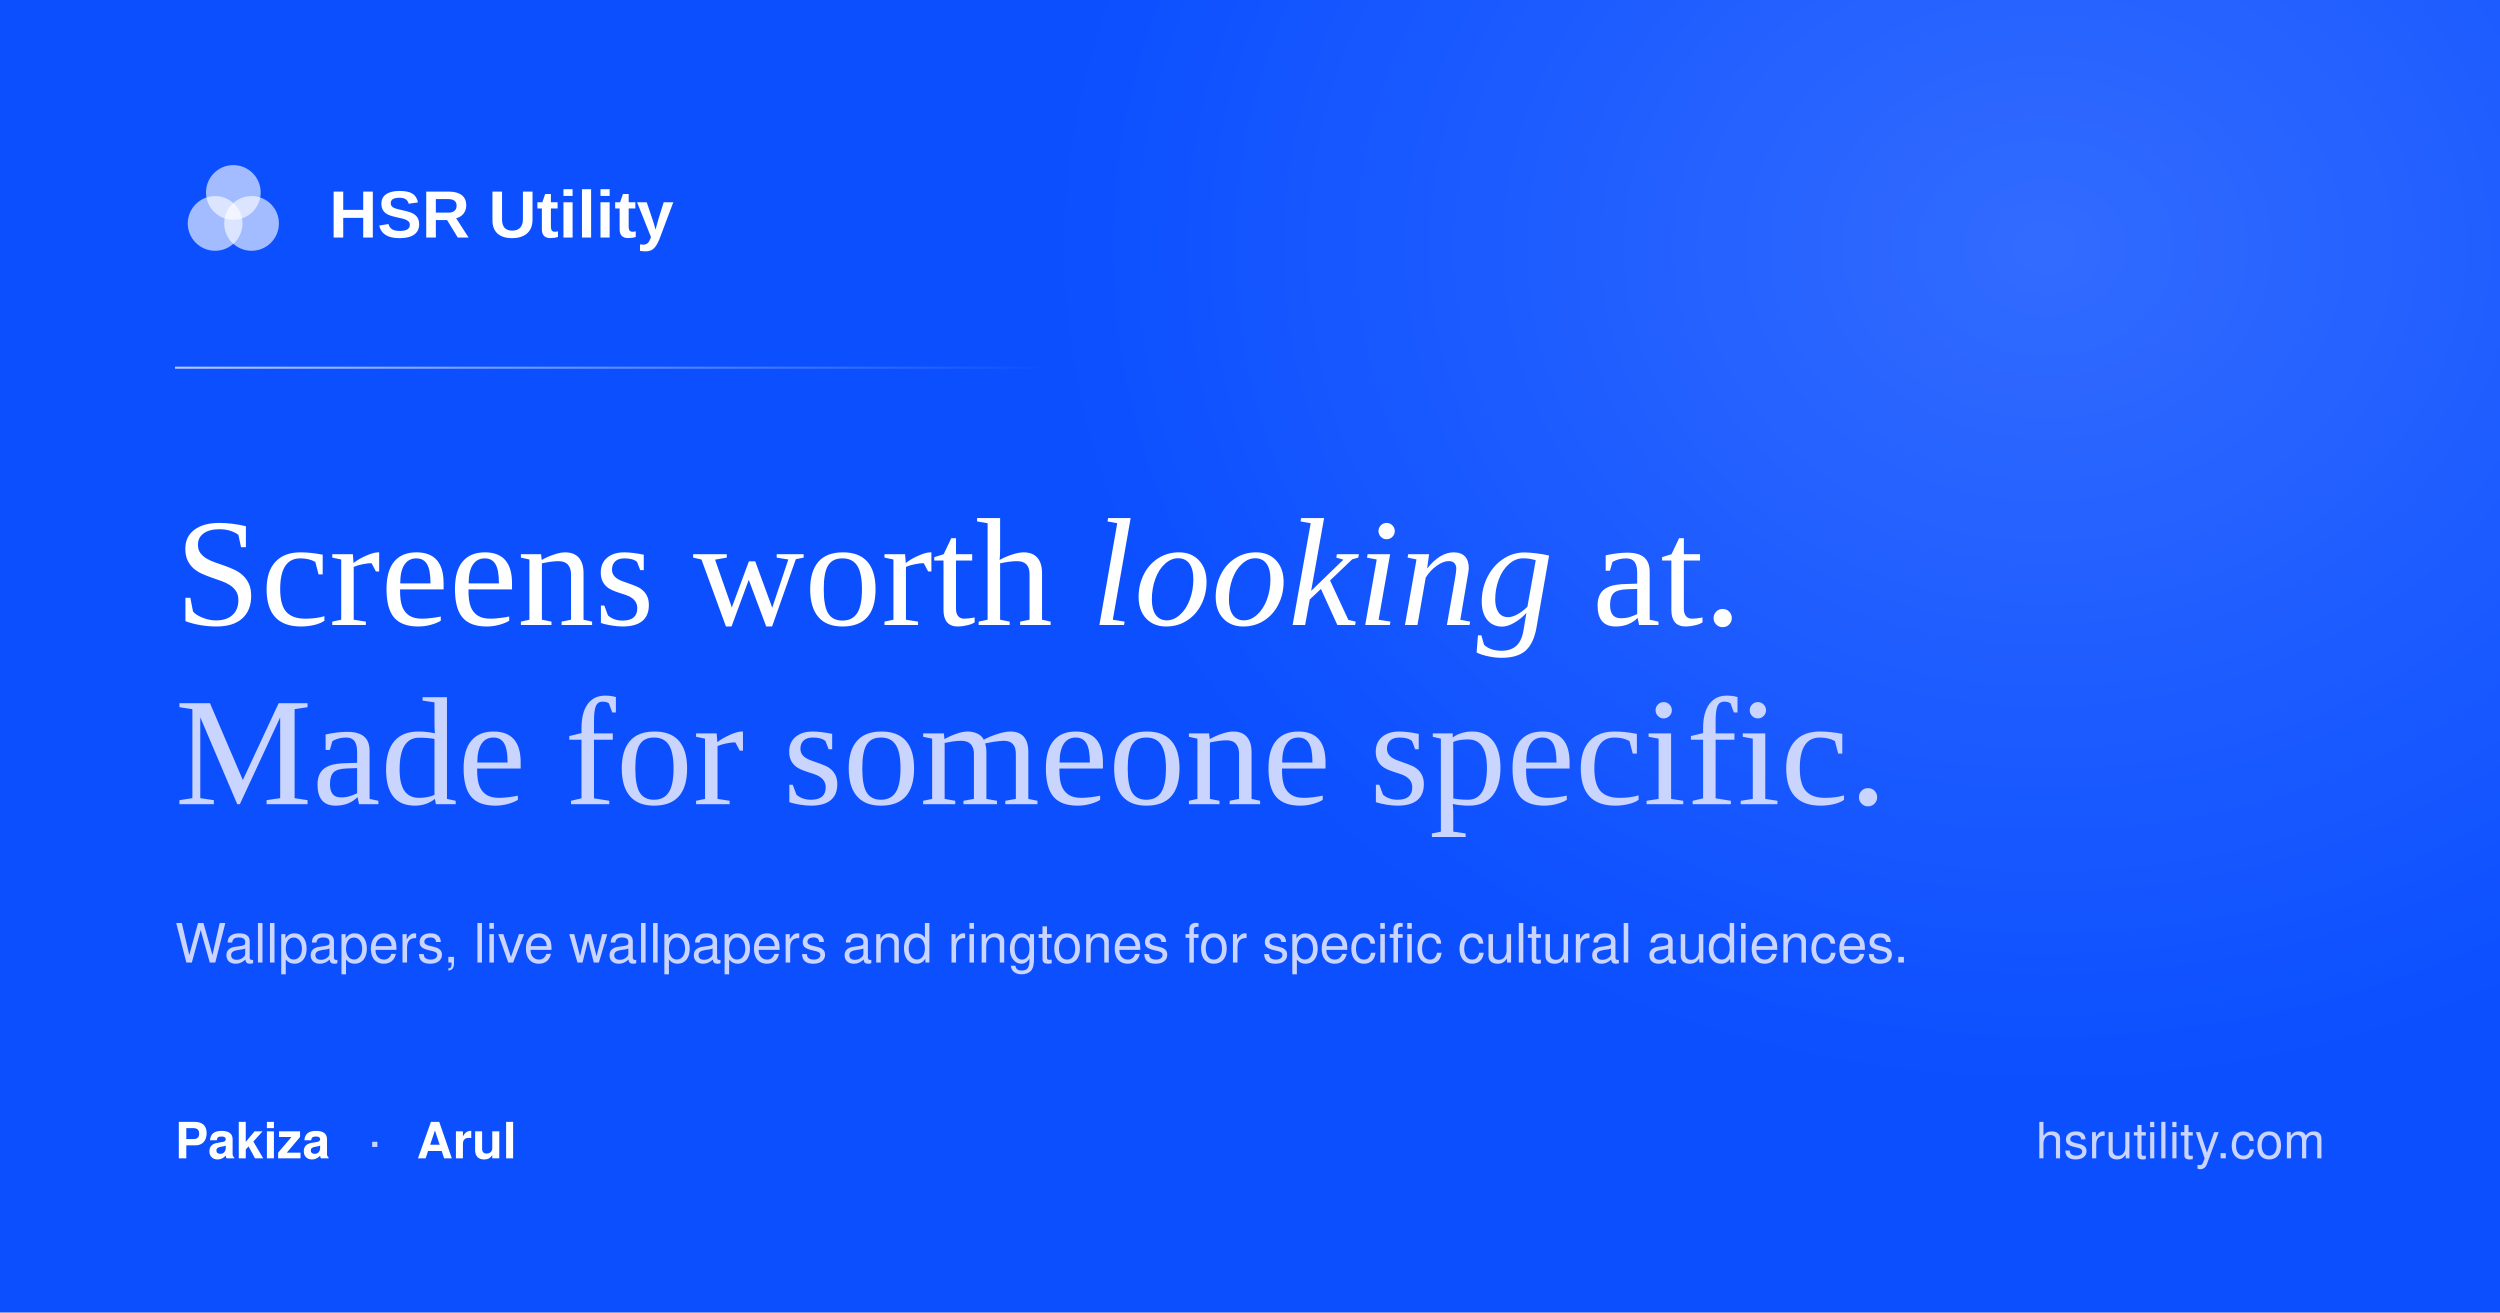
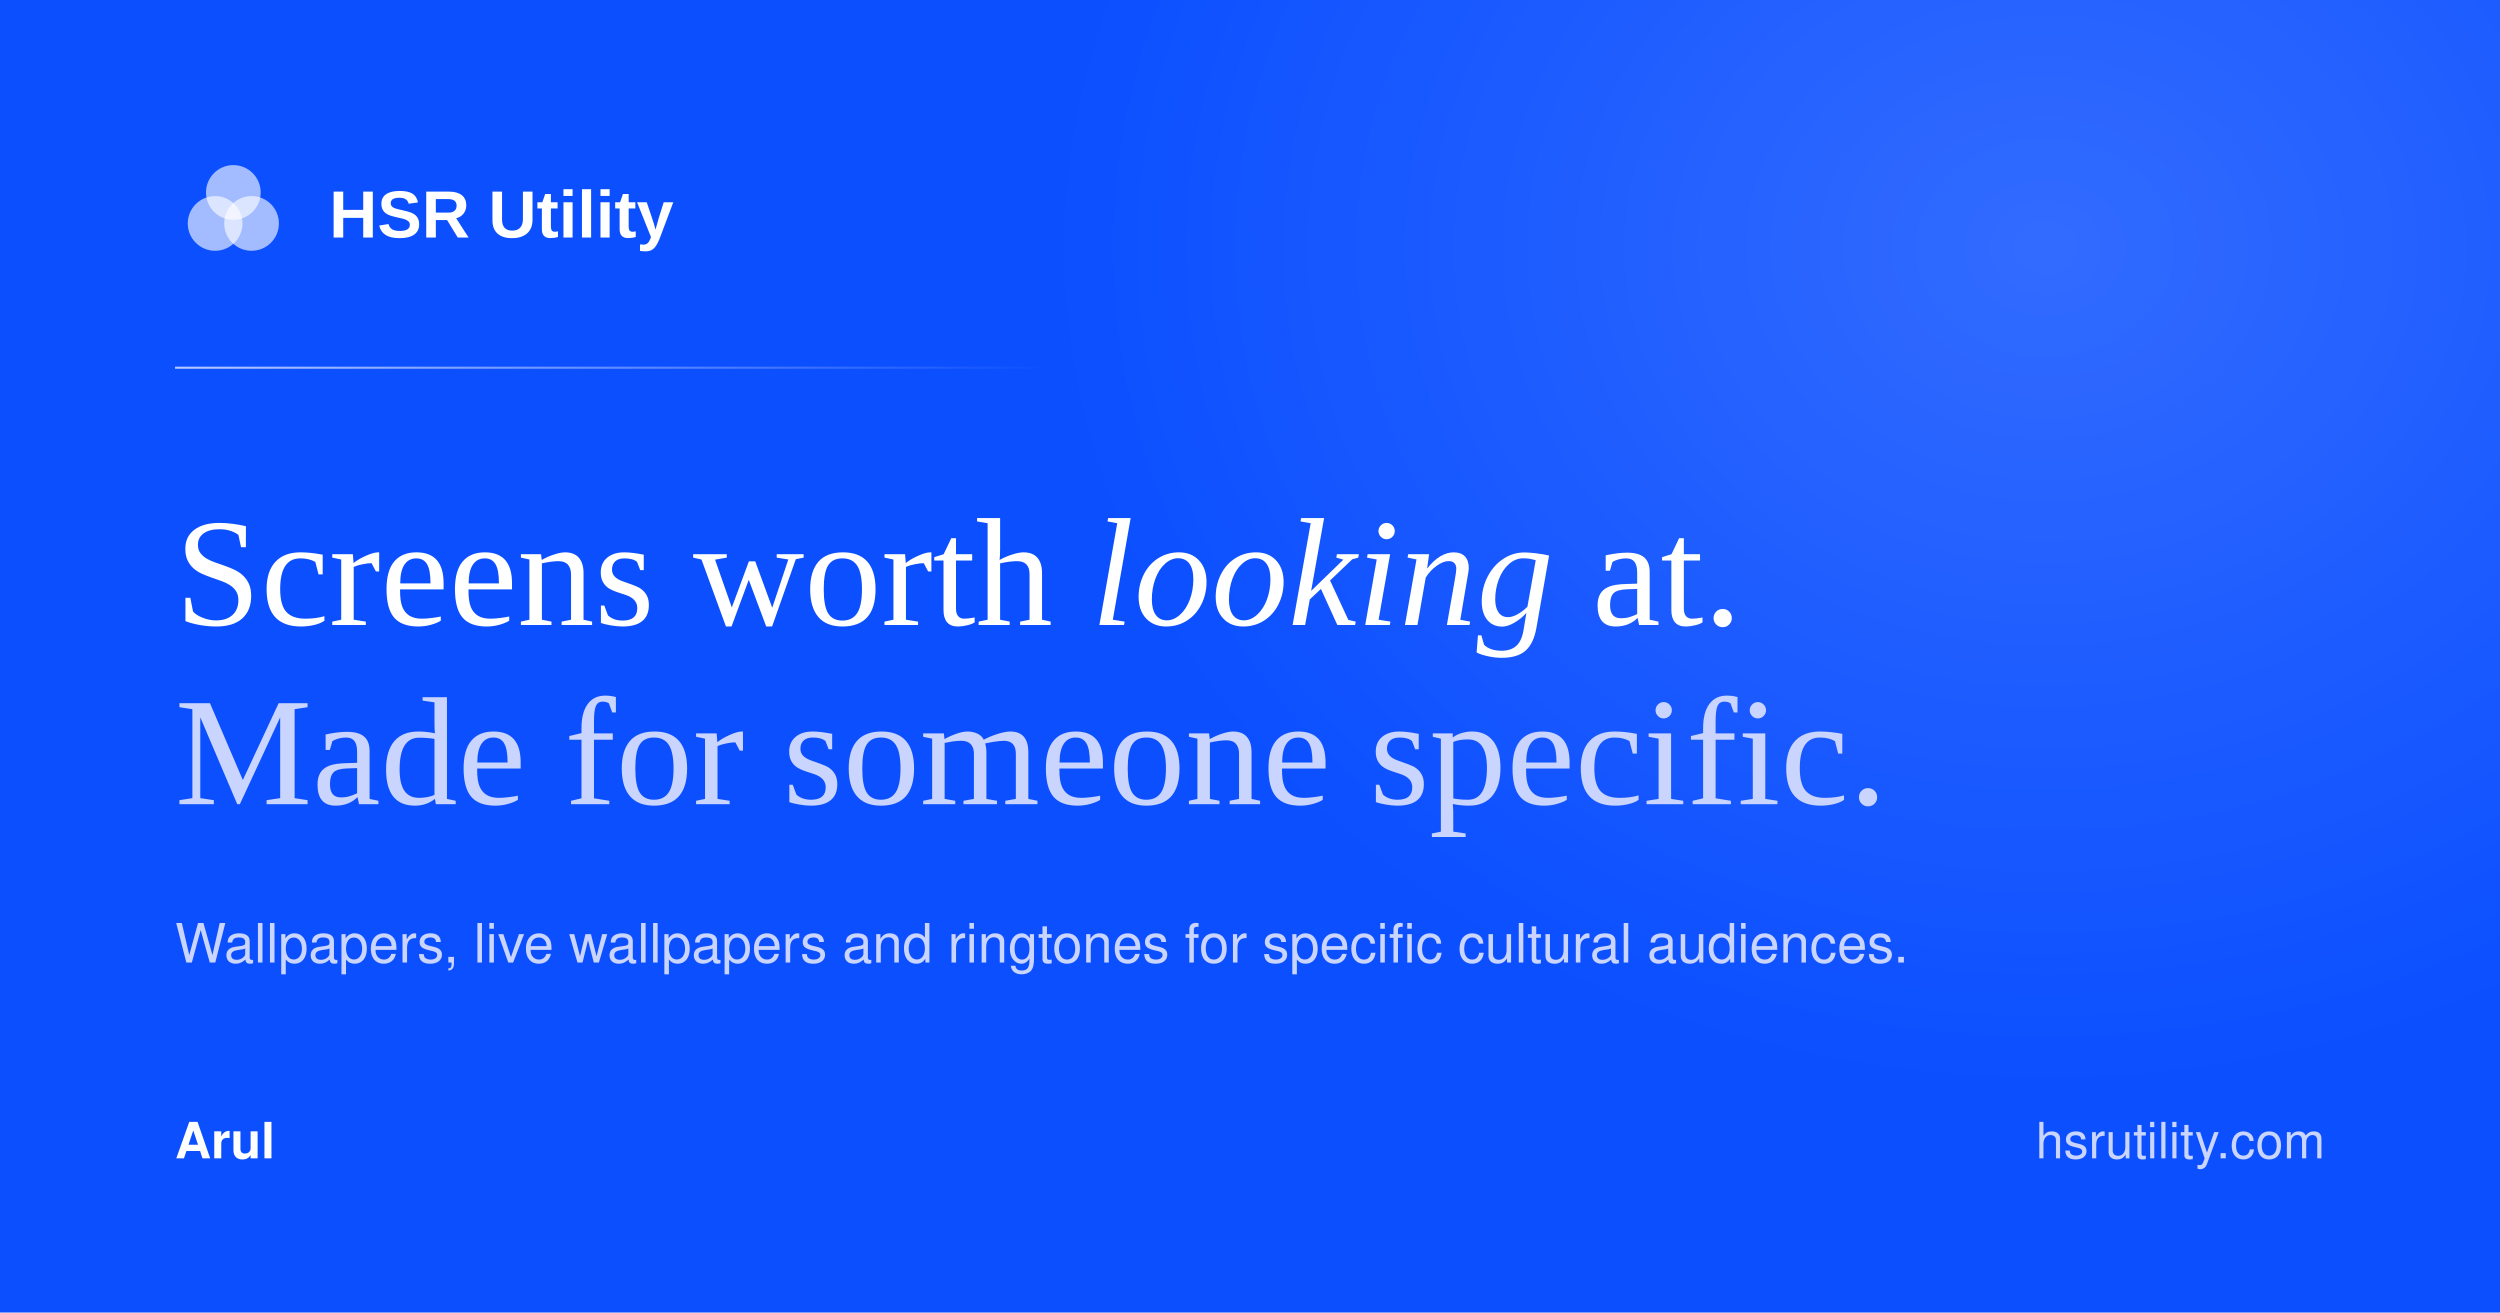
<svg xmlns="http://www.w3.org/2000/svg" width="1200" height="630" viewBox="0 0 1200 630">
  <defs>
    <radialGradient id="glow" cx="50%" cy="50%" r="50%">
      <stop offset="0%" stop-color="#FFFFFF" stop-opacity="0.16" />
      <stop offset="100%" stop-color="#FFFFFF" stop-opacity="0" />
    </radialGradient>
    <linearGradient id="hairline" x1="0" y1="0" x2="1" y2="0">
      <stop offset="0%" stop-color="#FFFFFF" stop-opacity="0.7" />
      <stop offset="100%" stop-color="#FFFFFF" stop-opacity="0" />
    </linearGradient>
    <mask id="ogmark">
      <rect width="32" height="32" fill="#000" />
      <circle cx="16" cy="10.5" r="7.5" fill="#fff" opacity="0.62" />
      <circle cx="11" cy="19" r="7.5" fill="#fff" opacity="0.62" />
      <circle cx="21" cy="19" r="7.5" fill="#fff" opacity="0.62" />
    </mask>
  </defs>
  <rect width="1200" height="630" fill="#0B4FFF" />
  <ellipse cx="980" cy="120" rx="470" ry="400" fill="url(#glow)" />
  <g transform="translate(84, 74)">
    <svg x="0" y="0" width="56" height="56" viewBox="0 0 32 32">
      <rect width="32" height="32" fill="#FFFFFF" mask="url(#ogmark)" />
    </svg>
    <text x="74" y="40" font-family="Arial, Helvetica, sans-serif" font-size="32" font-weight="bold" fill="#FFFFFF">HSR Utility</text>
  </g>
  <rect x="84" y="176" width="420" height="1" fill="url(#hairline)" />
  <text x="84" y="300" font-family="Georgia, 'Times New Roman', serif" font-size="74" fill="#FFFFFF">Screens worth <tspan font-style="italic">looking</tspan> at.</text>
  <text x="84" y="386" font-family="Georgia, 'Times New Roman', serif" font-size="74" fill="#C9D4FF">Made for someone specific.</text>
  <text x="84" y="462" font-family="Helvetica, Arial, sans-serif" font-size="26" fill="#C9D4FF">Wallpapers, live wallpapers and ringtones for specific cultural audiences.</text>
-   <text x="84" y="556" font-family="Helvetica, Arial, sans-serif" font-size="24" font-weight="bold" fill="#FFFFFF">Pakiza</text>
-   <text x="176" y="556" font-family="Helvetica, Arial, sans-serif" font-size="24" fill="#C9D4FF">·</text>
-   <text x="200" y="556" font-family="Helvetica, Arial, sans-serif" font-size="24" font-weight="bold" fill="#FFFFFF">Arul</text>
+   <text x="84" y="556" font-family="Helvetica, Arial, sans-serif" font-size="24" font-weight="bold" fill="#FFFFFF">Arul</text>
  <text x="1116" y="556" text-anchor="end" font-family="Helvetica, Arial, sans-serif" font-size="24" fill="#C9D4FF">hsrutility.com</text>
</svg>
